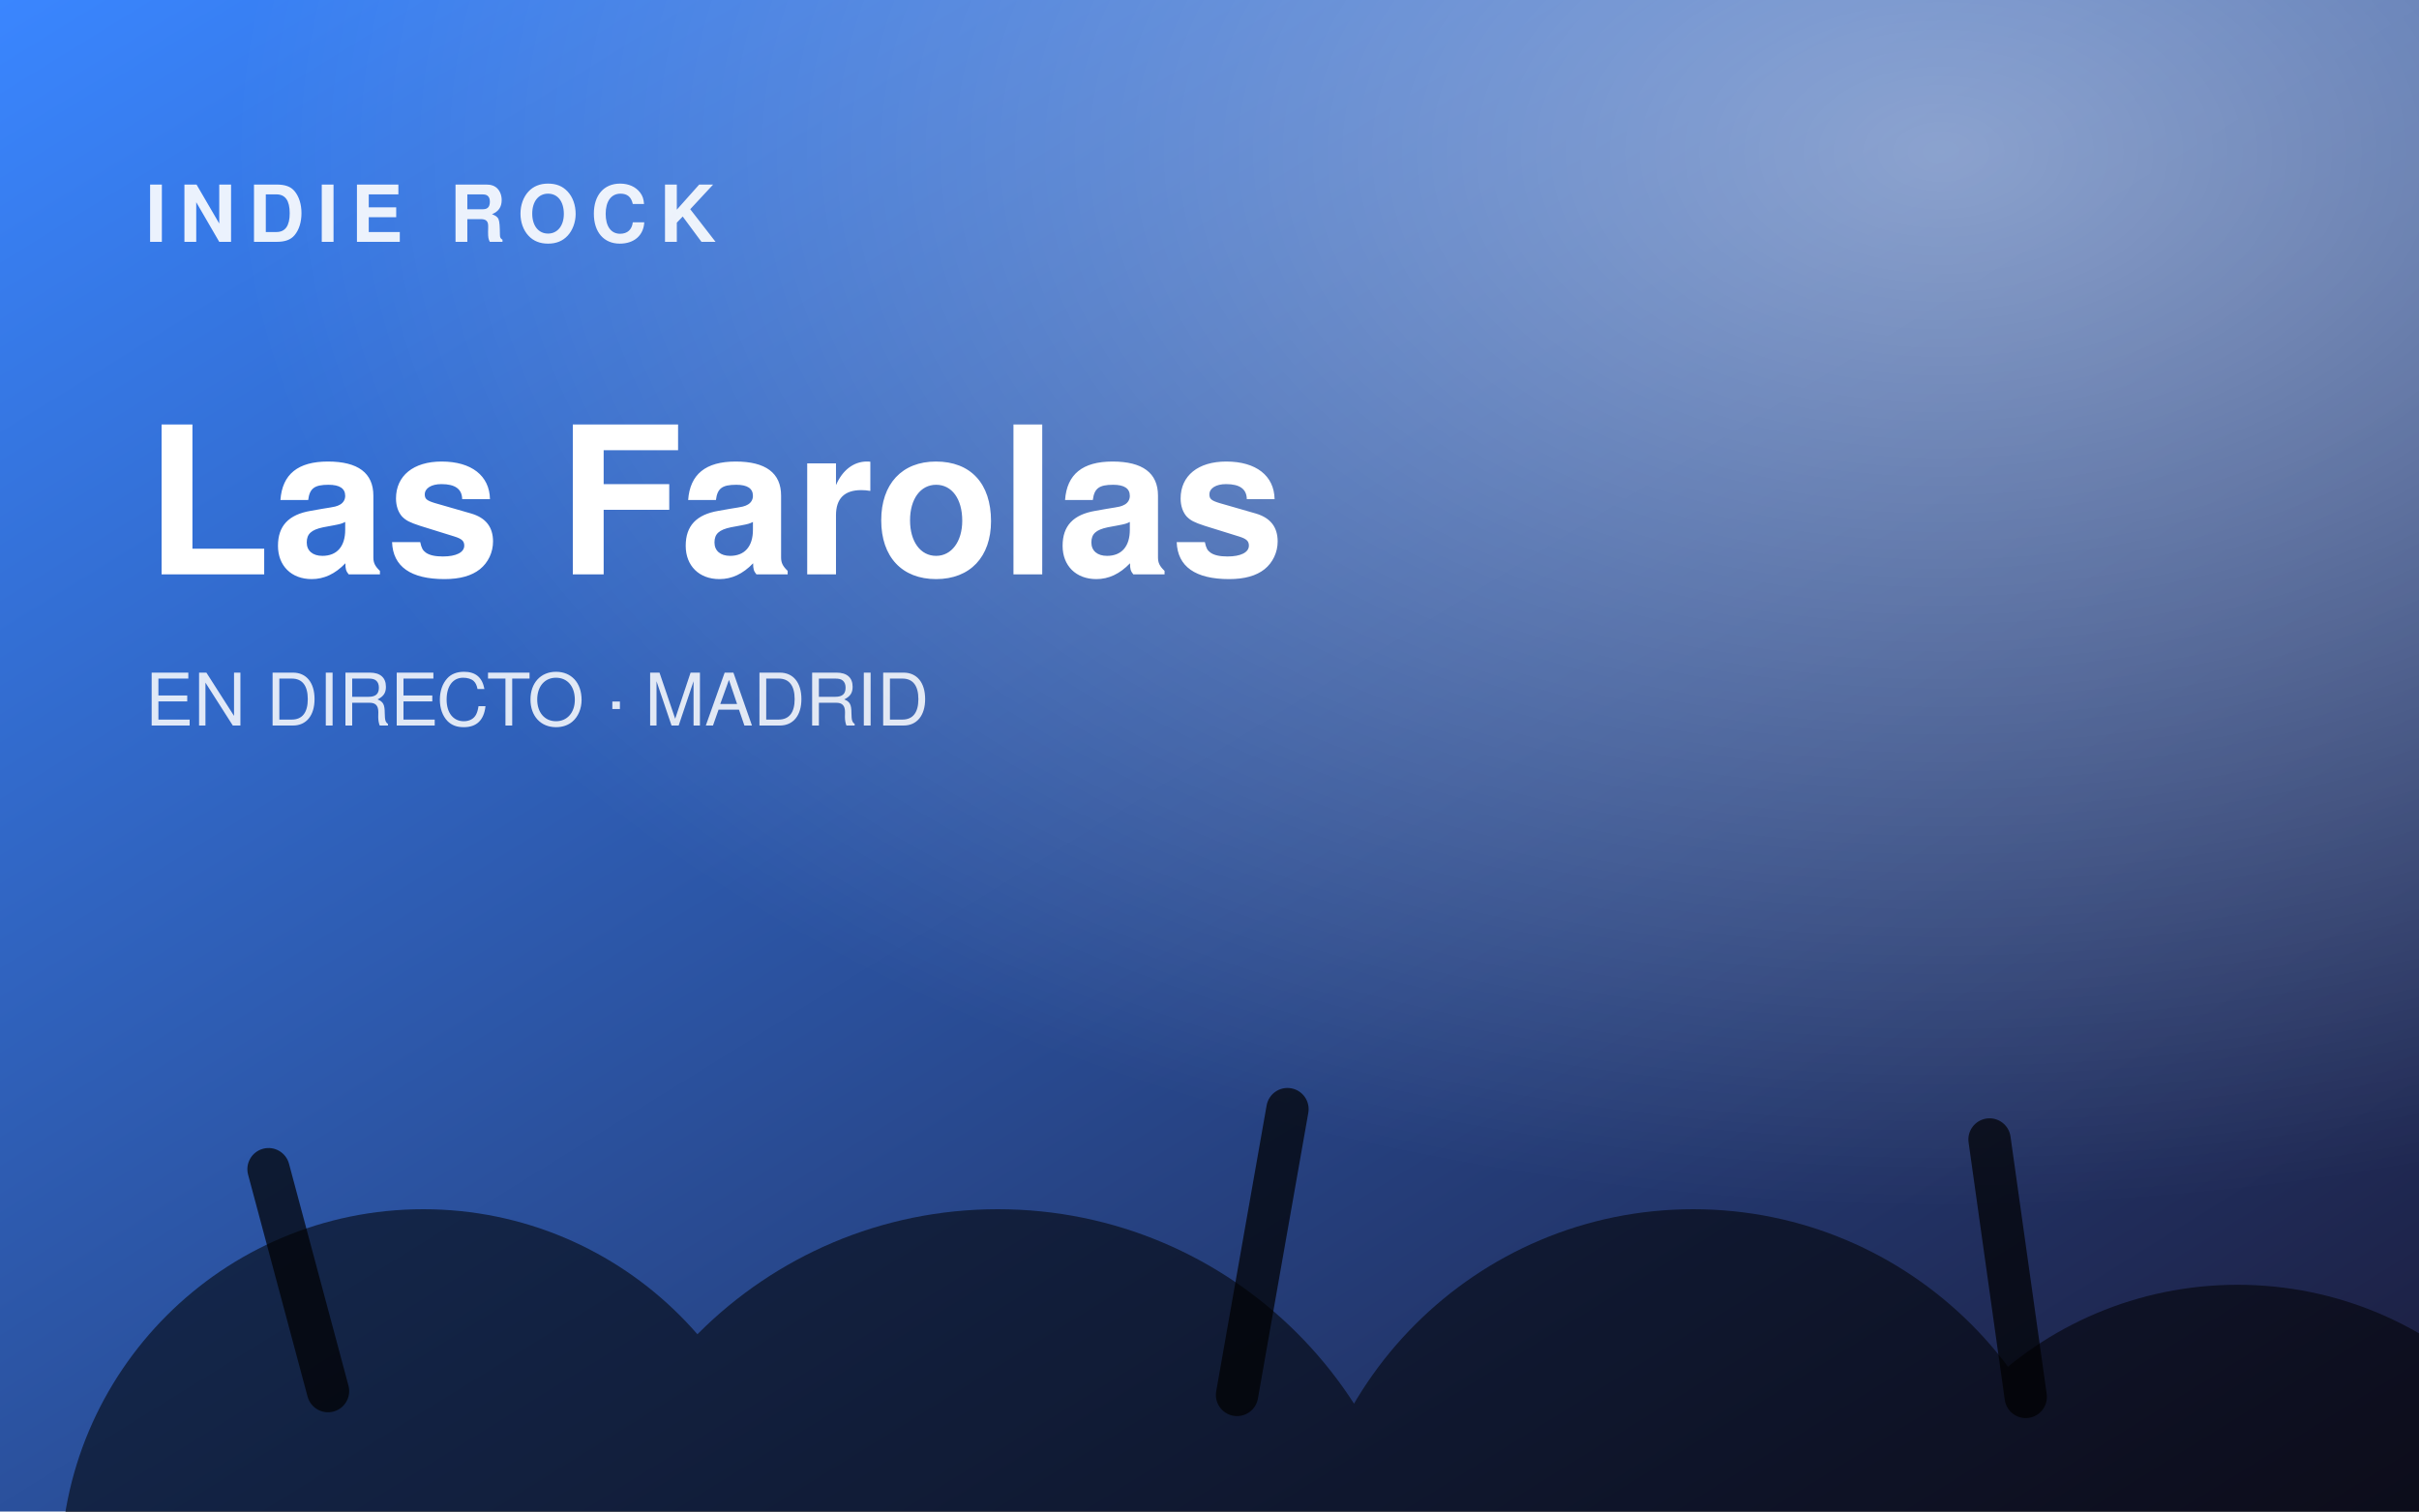
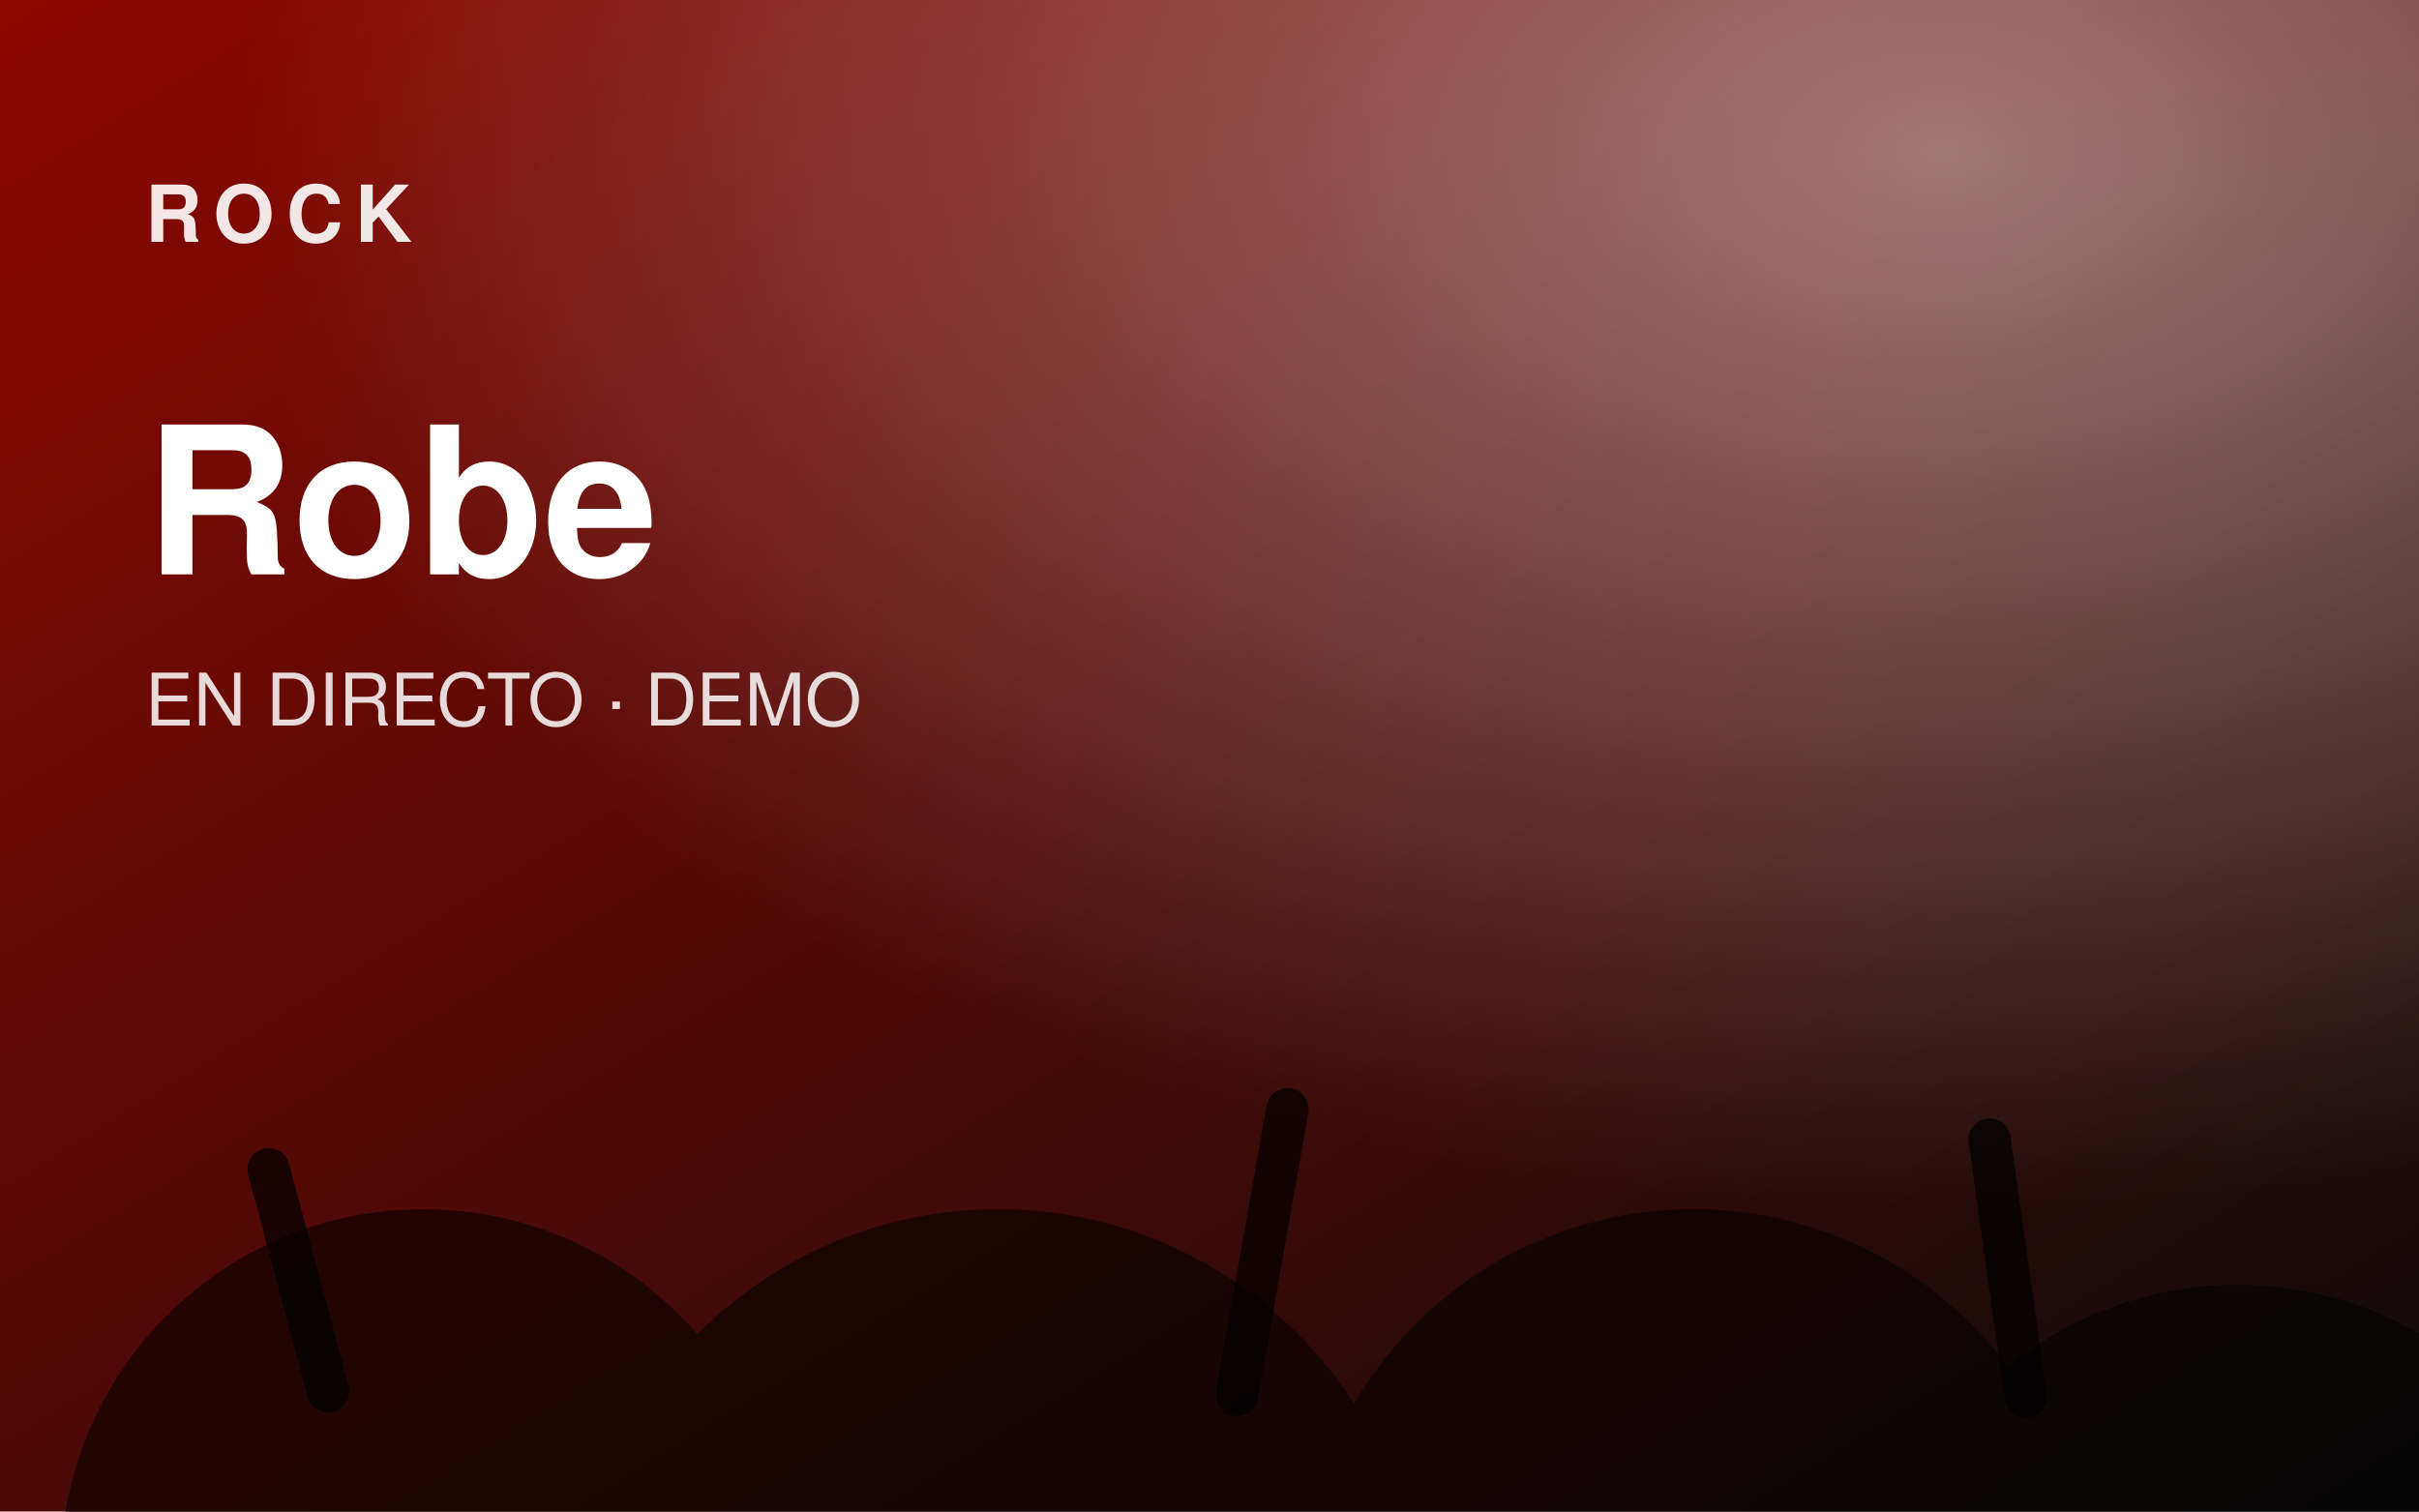
<svg xmlns="http://www.w3.org/2000/svg" viewBox="0 0 800 500" width="800" height="500">
  <defs>
    <linearGradient id="g" x1="0" y1="0" x2="1" y2="1">
-       <stop offset="0" stop-color="#3a86ff" />
-       <stop offset="1" stop-color="#1b1b3a" />
+       <stop offset="0" stop-color="#8d0801" />
+       <stop offset="1" stop-color="#0b0b0b" />
    </linearGradient>
    <radialGradient id="l" cx="0.8" cy="0.1" r="0.7">
      <stop offset="0" stop-color="#ffffff" stop-opacity="0.45" />
      <stop offset="1" stop-color="#ffffff" stop-opacity="0" />
    </radialGradient>
  </defs>
  <rect width="800" height="500" fill="url(#g)" />
  <rect width="800" height="500" fill="url(#l)" />
  <g fill="#000" opacity="0.55">
    <circle cx="140" cy="520" r="120" />
    <circle cx="330" cy="540" r="140" />
    <circle cx="560" cy="530" r="130" />
    <circle cx="740" cy="545" r="120" />
  </g>
  <g fill="#000" opacity="0.7">
    <rect x="80" y="380" width="14" height="90" rx="7" transform="rotate(-15 87 380)" />
    <rect x="420" y="360" width="14" height="110" rx="7" transform="rotate(10 427 360)" />
    <rect x="650" y="370" width="14" height="100" rx="7" transform="rotate(-8 657 370)" />
  </g>
-   <text x="48" y="80" font-family="Helvetica, Arial, sans-serif" font-size="26" font-weight="700" letter-spacing="4" fill="#fff" opacity="0.9">INDIE ROCK</text>
-   <text x="48" y="190" font-family="Helvetica, Arial, sans-serif" font-size="68" font-weight="800" fill="#fff">Las Farolas</text>
-   <text x="48" y="240" font-family="Helvetica, Arial, sans-serif" font-size="24" fill="#fff" opacity="0.85">EN DIRECTO · MADRID</text>
+   <text x="48" y="80" font-family="Helvetica, Arial, sans-serif" font-size="26" font-weight="700" letter-spacing="4" fill="#fff" opacity="0.9">ROCK</text>
+   <text x="48" y="190" font-family="Helvetica, Arial, sans-serif" font-size="68" font-weight="800" fill="#fff">Robe</text>
+   <text x="48" y="240" font-family="Helvetica, Arial, sans-serif" font-size="24" fill="#fff" opacity="0.85">EN DIRECTO · DEMO</text>
</svg>
